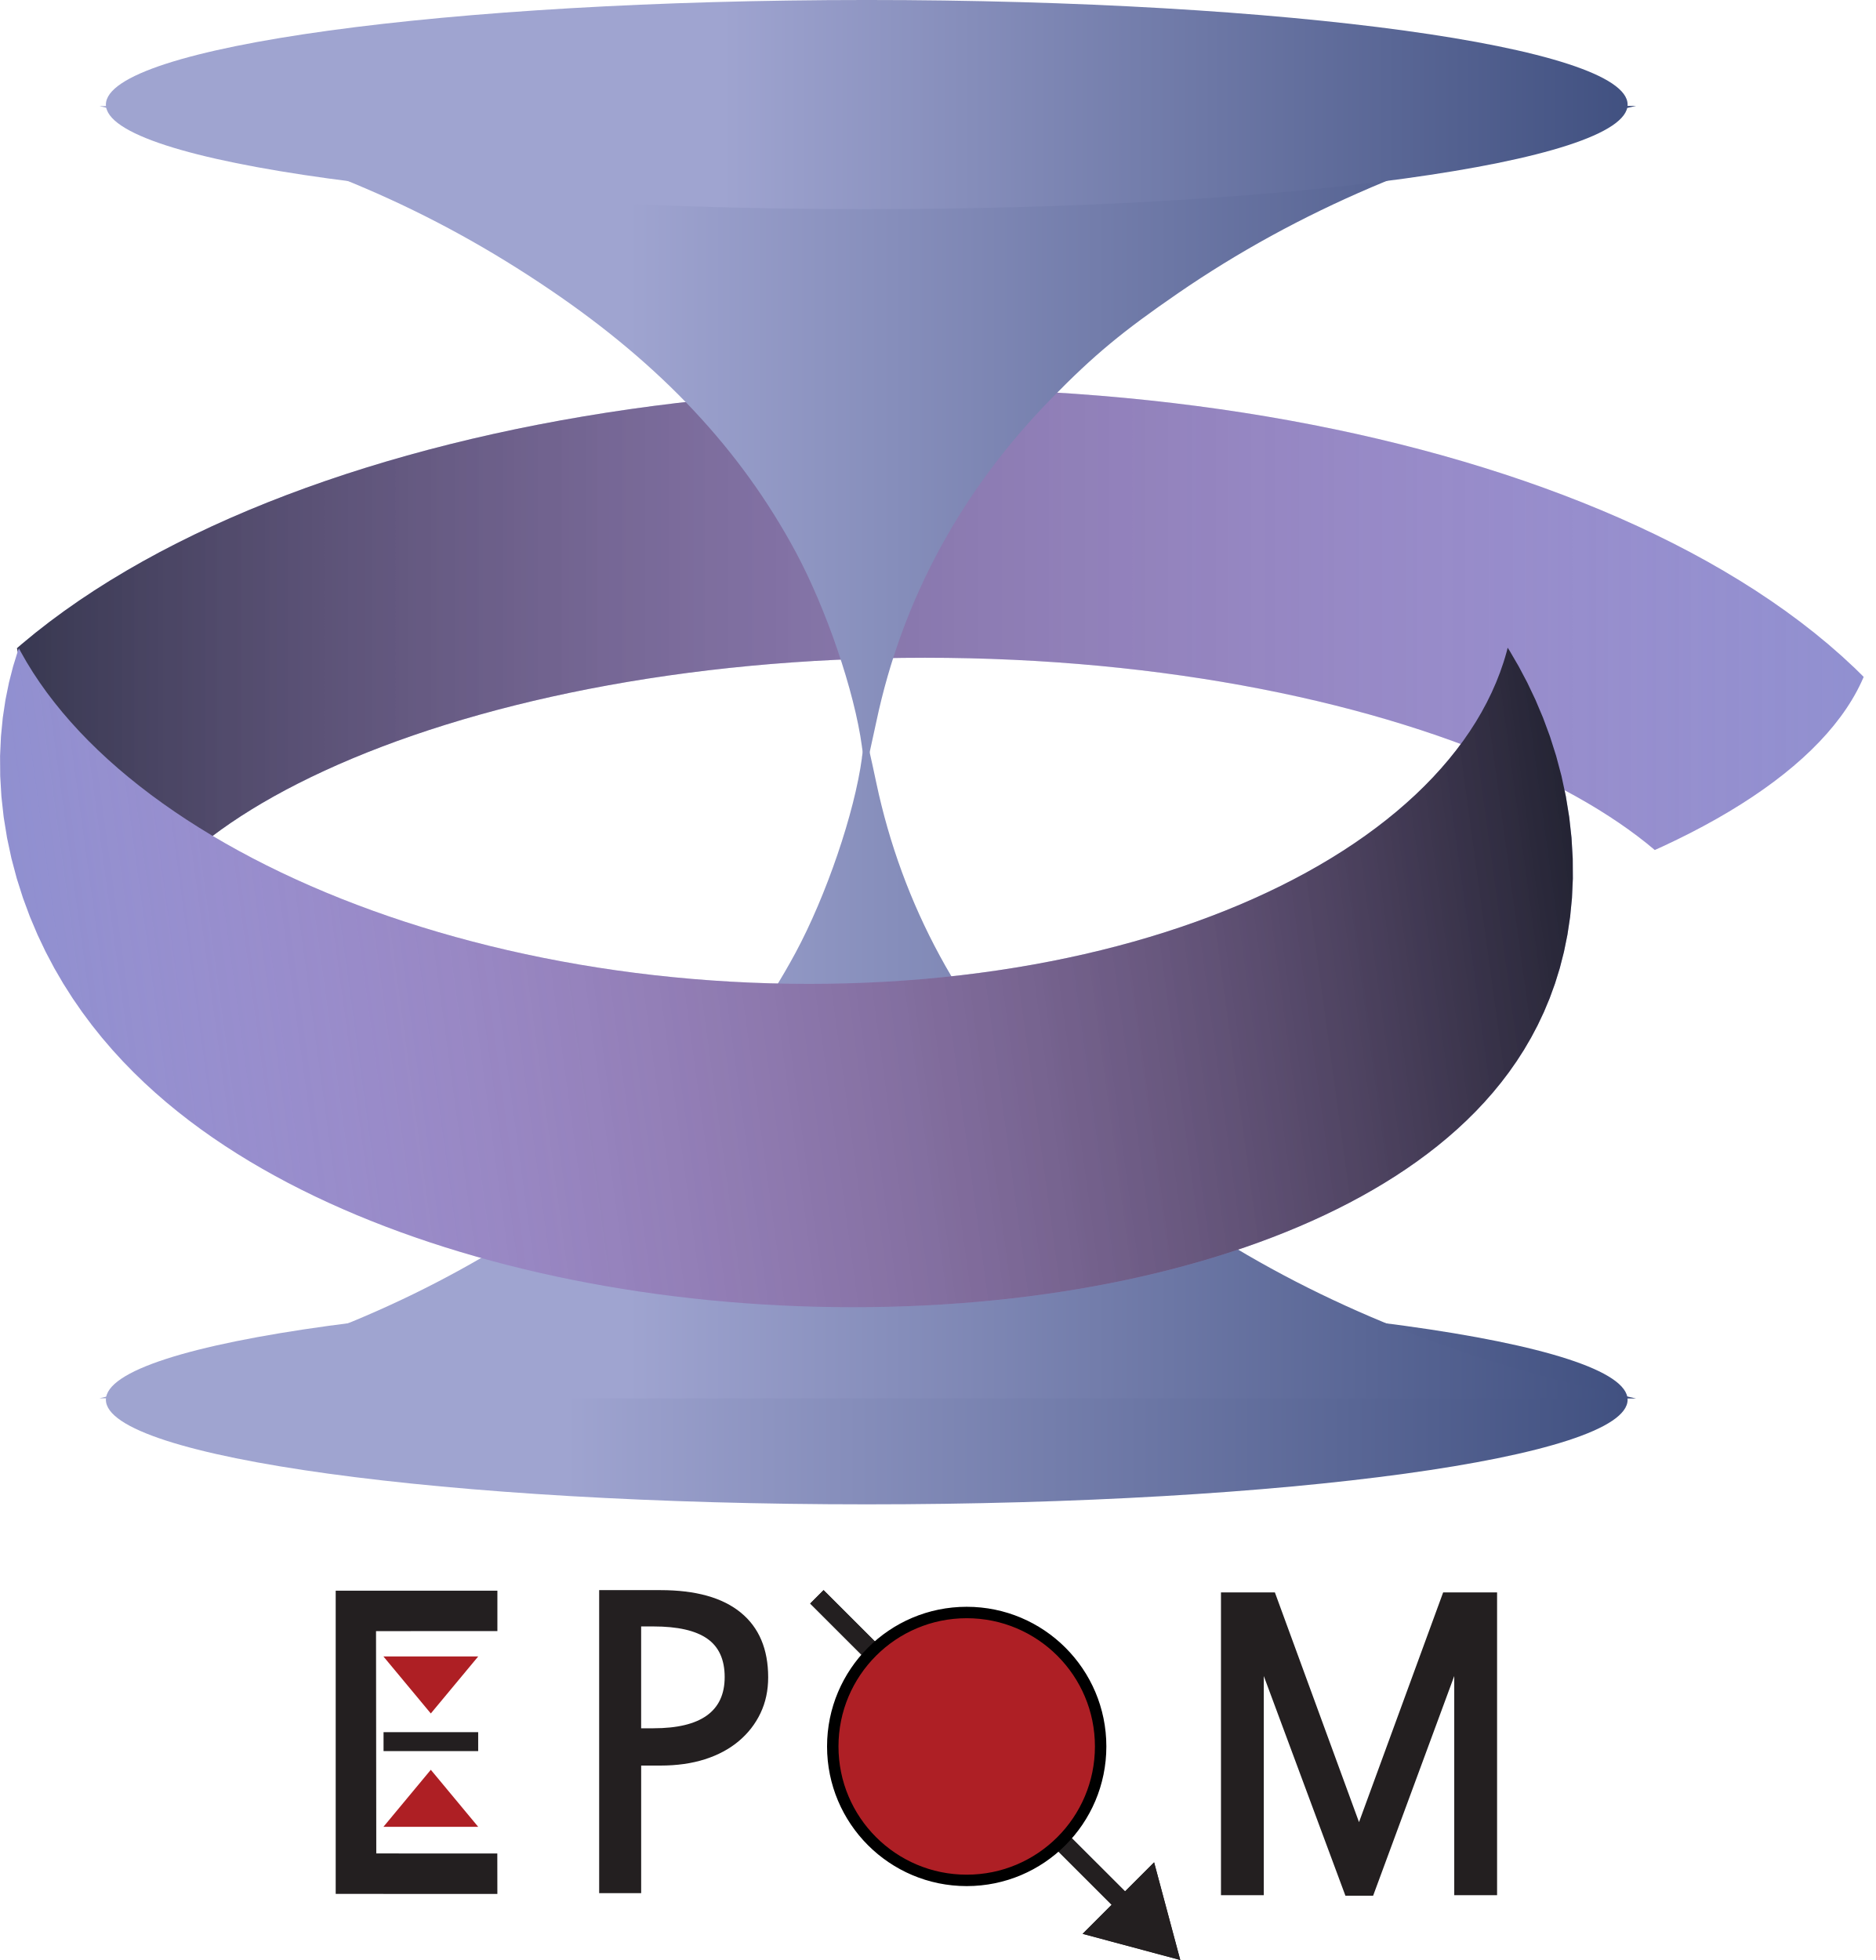
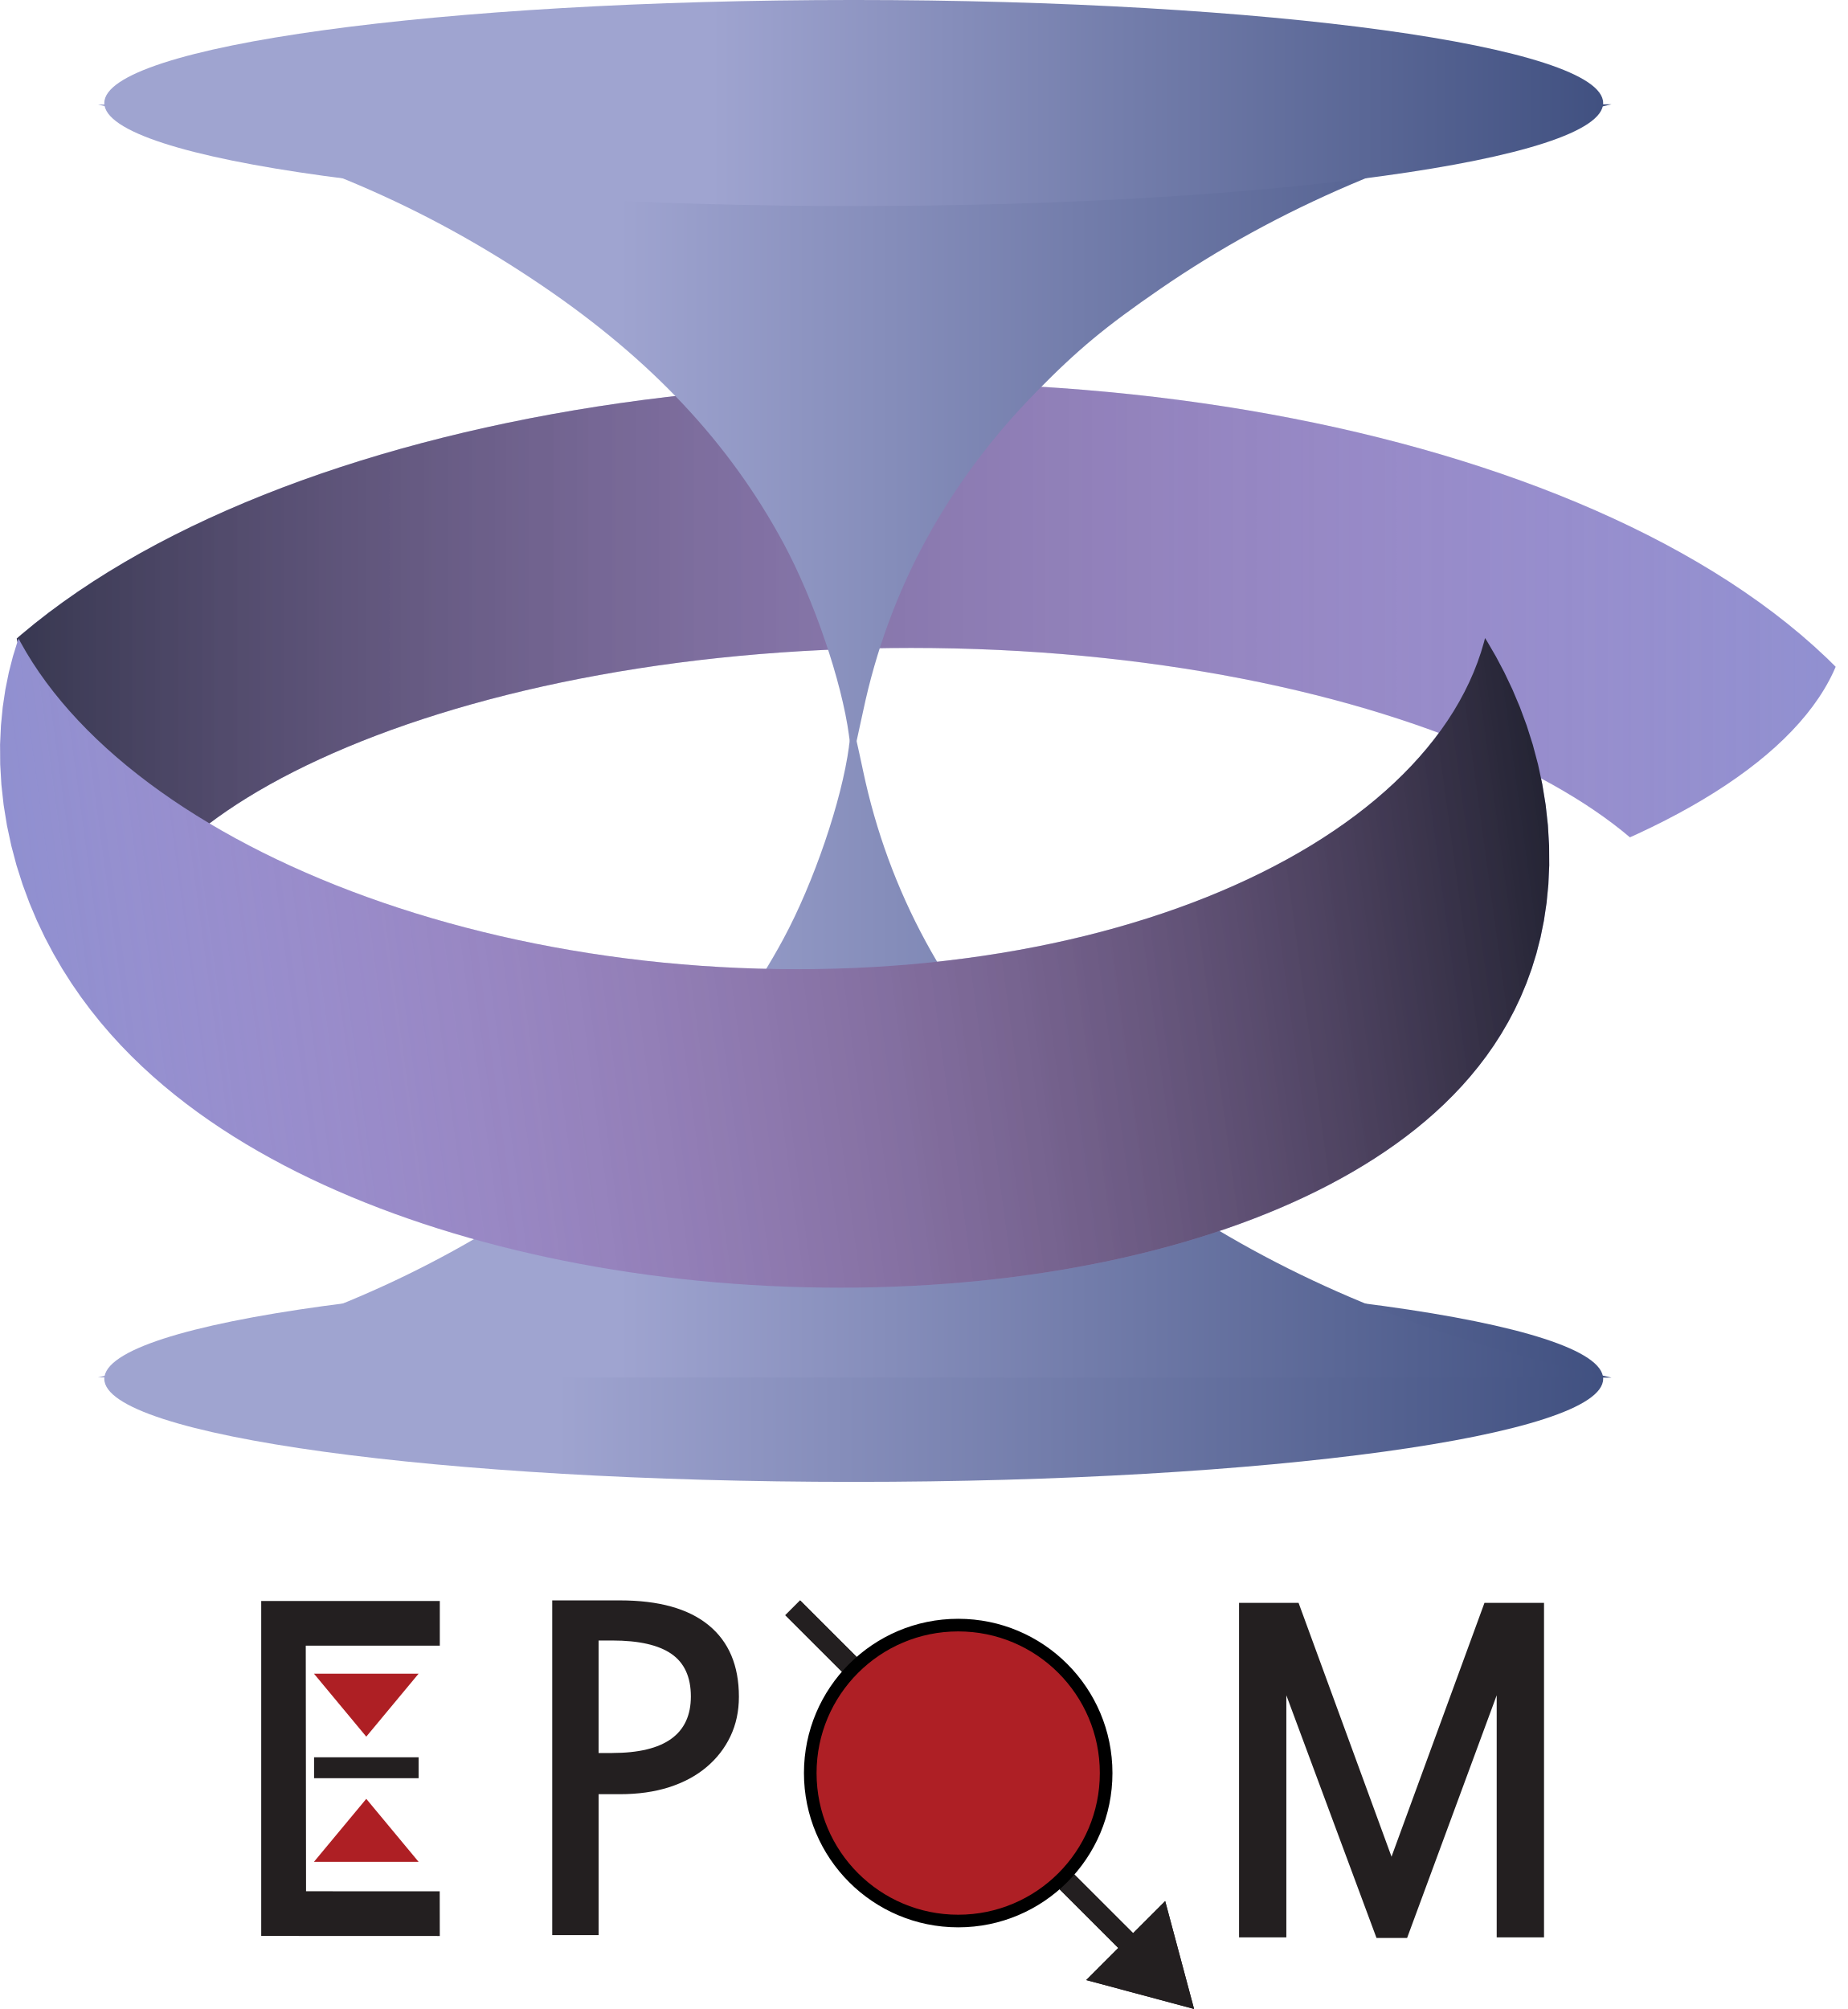
- <svg xmlns="http://www.w3.org/2000/svg" xmlns:xlink="http://www.w3.org/1999/xlink" width="34.851mm" height="36.413mm" viewBox="0 0 34.851 36.413" version="1.1" id="svg78346" xml:space="preserve">
+ <svg xmlns="http://www.w3.org/2000/svg" xmlns:xlink="http://www.w3.org/1999/xlink" width="34.851mm" height="37.889mm" viewBox="0 0 34.851 37.889" version="1.1" id="svg78346" xml:space="preserve">
  <defs id="defs78343">
    <linearGradient id="linearGradient5">
      <stop style="stop-color:#9fa4d0;stop-opacity:1;" offset="0.344" id="stop4" />
      <stop style="stop-color:#405080;stop-opacity:1;" offset="1" id="stop5" />
    </linearGradient>
    <linearGradient id="linearGradient2">
      <stop style="stop-color:#9fa4d0;stop-opacity:1;" offset="0.406" id="stop1" />
      <stop style="stop-color:#405080;stop-opacity:1;" offset="1" id="stop2" />
    </linearGradient>
    <linearGradient id="linearGradient120">
      <stop style="stop-color:#ff90d0;stop-opacity:0;" offset="0" id="stop121" />
      <stop style="stop-color:#000000;stop-opacity:0.752;" offset="1" id="stop120" />
    </linearGradient>
    <linearGradient id="linearGradient115">
      <stop style="stop-color:#000000;stop-opacity:0.614;" offset="0" id="stop115" />
      <stop style="stop-color:#ff90d0;stop-opacity:0;" offset="1" id="stop116" />
    </linearGradient>
    <linearGradient id="linearGradient10">
      <stop style="stop-color:#9fa4d0;stop-opacity:1;" offset="0.344" id="stop10" />
      <stop style="stop-color:#405080;stop-opacity:1;" offset="1" id="stop11" />
    </linearGradient>
    <linearGradient id="linearGradient8">
      <stop style="stop-color:#9fa4d0;stop-opacity:1;" offset="0.304" id="stop8" />
      <stop style="stop-color:#405080;stop-opacity:1;" offset="1" id="stop9" />
    </linearGradient>
    <clipPath clipPathUnits="userSpaceOnUse" id="clipPath78421">
      <rect style="opacity:1;fill:none;fill-opacity:1;stroke:#000000;stroke-width:0.908;stroke-dasharray:none;stroke-dashoffset:0;stroke-opacity:1" id="rect78423" width="63.282" height="32.67" x="83.328" y="90.042" />
    </clipPath>
    <clipPath clipPathUnits="userSpaceOnUse" id="clipPath2827">
      <rect style="opacity:1;fill:none;fill-opacity:1;stroke:#505050;stroke-width:0.967;stroke-dasharray:none;stroke-opacity:1" id="rect2829" width="38.765" height="34.169" x="96.461" y="88.725" />
    </clipPath>
    <linearGradient xlink:href="#linearGradient2" id="linearGradient9" x1="132.883" y1="78.349" x2="153.547" y2="78.349" gradientUnits="userSpaceOnUse" gradientTransform="matrix(1.383252,0,0,1.001106,71.28313,-11.53542)" />
    <linearGradient xlink:href="#linearGradient5" id="linearGradient11" x1="140.053" y1="-15.917" x2="213.468" y2="-15.917" gradientUnits="userSpaceOnUse" gradientTransform="matrix(0.3889124,0,0,0.2644303,200.6613,77.27055)" />
    <linearGradient xlink:href="#linearGradient10" id="linearGradient16" gradientUnits="userSpaceOnUse" x1="140.053" y1="-15.917" x2="213.468" y2="-15.917" gradientTransform="matrix(0.3889124,0,0,-0.2644303,200.6613,80.59183)" />
    <linearGradient xlink:href="#linearGradient8" id="linearGradient17" gradientUnits="userSpaceOnUse" gradientTransform="matrix(1.383252,0,0,1.001106,71.28314,-169.3978)" x1="132.883" y1="78.349" x2="153.547" y2="78.349" />
    <clipPath clipPathUnits="userSpaceOnUse" id="clipPath50">
      <rect style="fill:none;stroke:#54487d;stroke-width:0.108;stroke-dasharray:none;stroke-opacity:1" id="rect50" width="43.915" height="17.744" x="150.093" y="142.863" />
    </clipPath>
    <clipPath clipPathUnits="userSpaceOnUse" id="clipPath51">
      <rect style="fill:none;stroke:#54487d;stroke-width:0.108;stroke-dasharray:none;stroke-opacity:1" id="rect51" width="43.915" height="17.744" x="150.344" y="108.007" />
    </clipPath>
    <clipPath clipPathUnits="userSpaceOnUse" id="clipPath52">
      <rect style="fill:none;stroke:#54487d;stroke-width:0.2;stroke-dasharray:none;stroke-opacity:1" id="rect53" width="45.271" height="13.987" x="146.579" y="142.08" />
    </clipPath>
    <clipPath clipPathUnits="userSpaceOnUse" id="clipPath55">
      <rect style="fill:none;stroke:#54487d;stroke-width:0.1;stroke-dasharray:none;stroke-opacity:1" id="rect55" width="34.674" height="16.359" x="156.968" y="109.477" />
    </clipPath>
    <clipPath clipPathUnits="userSpaceOnUse" id="clipPath52-7">
      <rect style="fill:none;stroke:#54487d;stroke-width:0.2;stroke-dasharray:none;stroke-opacity:1" id="rect53-5" width="45.271" height="13.987" x="146.579" y="142.08" />
    </clipPath>
    <clipPath clipPathUnits="userSpaceOnUse" id="clipPath50-2">
      <rect style="fill:none;stroke:#54487d;stroke-width:0.108;stroke-dasharray:none;stroke-opacity:1" id="rect50-2" width="43.915" height="17.744" x="150.093" y="142.863" />
    </clipPath>
    <clipPath clipPathUnits="userSpaceOnUse" id="clipPath52-9">
      <rect style="fill:none;stroke:#54487d;stroke-width:0.2;stroke-dasharray:none;stroke-opacity:1" id="rect53-7" width="45.271" height="13.987" x="146.579" y="142.08" />
    </clipPath>
    <clipPath clipPathUnits="userSpaceOnUse" id="clipPath62">
      <rect style="fill:none;stroke:#54487d;stroke-width:0.2;stroke-dasharray:none;stroke-opacity:1" id="rect63" width="44.294" height="17.501" x="153.532" y="112.694" />
    </clipPath>
    <clipPath clipPathUnits="userSpaceOnUse" id="clipPath63">
      <rect style="fill:none;stroke:#54487d;stroke-width:0.2;stroke-dasharray:none;stroke-opacity:1" id="rect64" width="44.294" height="17.501" x="153.532" y="112.694" />
    </clipPath>
    <clipPath clipPathUnits="userSpaceOnUse" id="clipPath65">
      <rect style="fill:none;stroke:#54487d;stroke-width:0.102;stroke-dasharray:none;stroke-opacity:1" id="rect66" width="37.46" height="13.742" x="154.324" y="133.877" transform="matrix(0.9996307,0.02717521,0.1599049,0.9871324,0,0)" />
    </clipPath>
    <clipPath clipPathUnits="userSpaceOnUse" id="clipPath70">
      <rect style="fill:none;stroke:#000000;stroke-width:0.105;stroke-dasharray:none;stroke-opacity:1" id="rect70" width="34.71" height="13.38" x="158.832" y="87.69" transform="matrix(0.9945025,0.1047129,-0.129014,0.9916428,0,0)" />
    </clipPath>
    <clipPath clipPathUnits="userSpaceOnUse" id="clipPath71">
      <rect style="fill:none;stroke:#000000;stroke-width:0.078;stroke-dasharray:none;stroke-opacity:1" id="rect72" width="26.192" height="3.522" x="148.907" y="117.716" />
    </clipPath>
    <clipPath clipPathUnits="userSpaceOnUse" id="clipPath73">
      <rect style="fill:none;stroke:#000000;stroke-width:0.1;stroke-dasharray:none;stroke-opacity:1" id="rect74" width="32.09" height="8.711" x="152.735" y="104.476" transform="matrix(0.99847,-0.05529568,0.04117263,0.999152,0,0)" />
    </clipPath>
    <clipPath clipPathUnits="userSpaceOnUse" id="clipPath75">
      <rect style="fill:none;stroke:#000000;stroke-width:0.102;stroke-dasharray:none;stroke-opacity:1" id="rect76" width="36.1" height="8.156" x="131.779" y="136.052" transform="matrix(0.9869562,-0.1609892,0.1727181,0.9849713,0,0)" />
    </clipPath>
    <clipPath clipPathUnits="userSpaceOnUse" id="clipPath84">
      <rect style="fill:none;fill-opacity:1;stroke:#000000;stroke-width:0.1;stroke-dasharray:none;stroke-opacity:1" id="rect85" width="83.987" height="28.219" x="204.911" y="94.817" />
    </clipPath>
    <clipPath clipPathUnits="userSpaceOnUse" id="clipPath85">
      <rect style="fill:none;fill-opacity:1;stroke:#000000;stroke-width:0.1;stroke-dasharray:none;stroke-opacity:1" id="rect86" width="83.987" height="28.219" x="204.911" y="94.817" />
    </clipPath>
    <clipPath clipPathUnits="userSpaceOnUse" id="clipPath85-4">
      <rect style="fill:none;fill-opacity:1;stroke:#000000;stroke-width:0.1;stroke-dasharray:none;stroke-opacity:1" id="rect86-7" width="83.987" height="28.219" x="204.911" y="94.817" />
    </clipPath>
    <clipPath clipPathUnits="userSpaceOnUse" id="clipPath84-8">
      <rect style="fill:none;fill-opacity:1;stroke:#000000;stroke-width:0.1;stroke-dasharray:none;stroke-opacity:1" id="rect85-4" width="83.987" height="28.219" x="204.911" y="94.817" />
    </clipPath>
    <clipPath clipPathUnits="userSpaceOnUse" id="clipPath93">
      <rect style="opacity:0.609;fill:none;fill-opacity:1;stroke:#000000;stroke-width:0.115;stroke-dasharray:none;stroke-dashoffset:0;stroke-opacity:1" id="rect94" width="36.932" height="8.844" x="220.247" y="63.976" />
    </clipPath>
    <clipPath clipPathUnits="userSpaceOnUse" id="clipPath99">
      <rect style="opacity:0.557;fill:none;fill-opacity:1;stroke:#000000;stroke-width:0.094;stroke-dasharray:none;stroke-dashoffset:0;stroke-opacity:1" id="rect99" width="25.449" height="8.268" x="205.41" y="100.857" />
    </clipPath>
    <clipPath clipPathUnits="userSpaceOnUse" id="clipPath99-2">
      <rect style="opacity:0.557;fill:none;fill-opacity:1;stroke:#000000;stroke-width:0.094;stroke-dasharray:none;stroke-dashoffset:0;stroke-opacity:1" id="rect99-0" width="25.449" height="8.268" x="205.41" y="100.857" />
    </clipPath>
    <clipPath clipPathUnits="userSpaceOnUse" id="clipPath102">
      <rect style="opacity:0.55;fill:none;fill-opacity:1;stroke:#303030;stroke-width:0.096;stroke-dasharray:none;stroke-dashoffset:0;stroke-opacity:1" id="rect103" width="13.054" height="10.627" x="255.592" y="86.807" />
    </clipPath>
    <clipPath clipPathUnits="userSpaceOnUse" id="clipPath105">
      <rect style="opacity:0.55;fill:none;fill-opacity:1;stroke:#303030;stroke-width:0.141;stroke-dasharray:none;stroke-dashoffset:0;stroke-opacity:1" id="rect105" width="25.003" height="7.538" x="254.584" y="84.895" />
    </clipPath>
    <clipPath clipPathUnits="userSpaceOnUse" id="clipPath110">
      <rect style="opacity:1;fill:none;fill-opacity:1;stroke:#5290d0;stroke-width:0.088;stroke-dasharray:none;stroke-dashoffset:0;stroke-opacity:1" id="rect111" width="25.173" height="7.981" x="263.311" y="55.439" />
    </clipPath>
    <clipPath clipPathUnits="userSpaceOnUse" id="clipPath113">
      <ellipse style="fill:none;fill-opacity:1;stroke:#178000;stroke-width:0.258;stroke-dasharray:none;stroke-dashoffset:0;stroke-opacity:1" id="ellipse113" cx="229.943" cy="61.849" rx="17.296" ry="6.631" />
    </clipPath>
    <clipPath clipPathUnits="userSpaceOnUse" id="clipPath114">
      <ellipse style="display:none;fill:none;fill-opacity:1;stroke:#178000;stroke-width:0.258;stroke-dasharray:none;stroke-dashoffset:0;stroke-opacity:1" id="ellipse114" cx="229.938" cy="61.569" rx="17.296" ry="6.631" />
    </clipPath>
    <linearGradient xlink:href="#linearGradient115" id="linearGradient116" x1="212.647" y1="63.023" x2="247.239" y2="63.023" gradientUnits="userSpaceOnUse" />
    <clipPath clipPathUnits="userSpaceOnUse" id="clipPath114-6">
      <ellipse style="display:none;fill:none;fill-opacity:1;stroke:#178000;stroke-width:0.258;stroke-dasharray:none;stroke-dashoffset:0;stroke-opacity:1" id="ellipse114-5" cx="229.938" cy="61.569" rx="17.296" ry="6.631" />
      <path id="lpe_path-effect114-6" style="fill:none;fill-opacity:1;stroke:#178000;stroke-width:0.258;stroke-dasharray:none;stroke-dashoffset:0;stroke-opacity:1" class="powerclip" d="m 207.186,53.046 h 45.515 v 25.153 h -45.515 z m 40.048,8.523 a 17.296,6.631 0 0 0 -17.296,-6.631 17.296,6.631 0 0 0 -17.296,6.631 17.296,6.631 0 0 0 17.296,6.631 17.296,6.631 0 0 0 17.296,-6.631 z" />
    </clipPath>
    <clipPath clipPathUnits="userSpaceOnUse" id="clipath_lpe_path-effect114-9">
      <path id="lpe_path-effect114-9" style="fill:none;fill-opacity:1;stroke:#178000;stroke-width:0.258;stroke-dasharray:none;stroke-dashoffset:0;stroke-opacity:1" class="powerclip" d="m 207.186,53.046 h 45.515 v 25.153 h -45.515 z m 40.048,8.523 a 17.296,6.631 0 0 0 -17.296,-6.631 17.296,6.631 0 0 0 -17.296,6.631 17.296,6.631 0 0 0 17.296,6.631 17.296,6.631 0 0 0 17.296,-6.631 z" />
    </clipPath>
    <clipPath clipPathUnits="userSpaceOnUse" id="clipath_lpe_path-effect120">
      <ellipse style="display:none;fill:none;fill-opacity:1;stroke:#178000;stroke-width:0.258;stroke-dasharray:none;stroke-dashoffset:0;stroke-opacity:1" id="ellipse120" cx="229.938" cy="61.569" rx="17.296" ry="6.631" />
    </clipPath>
    <clipPath clipPathUnits="userSpaceOnUse" id="clipPath114-7">
      <ellipse style="display:none;fill:none;fill-opacity:1;stroke:#178000;stroke-width:0.258;stroke-dasharray:none;stroke-dashoffset:0;stroke-opacity:1" id="ellipse114-4" cx="229.938" cy="61.569" rx="17.296" ry="6.631" />
      <path id="lpe_path-effect114-5" style="fill:none;fill-opacity:1;stroke:#178000;stroke-width:0.258;stroke-dasharray:none;stroke-dashoffset:0;stroke-opacity:1" class="powerclip" d="m 207.186,53.046 h 45.515 v 25.153 h -45.515 z m 40.048,8.523 a 17.296,6.631 0 0 0 -17.296,-6.631 17.296,6.631 0 0 0 -17.296,6.631 17.296,6.631 0 0 0 17.296,6.631 17.296,6.631 0 0 0 17.296,-6.631 z" />
    </clipPath>
    <clipPath clipPathUnits="userSpaceOnUse" id="clipath_lpe_path-effect120-4">
      <ellipse style="display:none;fill:none;fill-opacity:1;stroke:#178000;stroke-width:0.258;stroke-dasharray:none;stroke-dashoffset:0;stroke-opacity:1" id="ellipse120-4" cx="229.938" cy="61.569" rx="17.296" ry="6.631" />
      <path id="lpe_path-effect120-3" style="fill:none;fill-opacity:1;stroke:#178000;stroke-width:0.258;stroke-dasharray:none;stroke-dashoffset:0;stroke-opacity:1" class="powerclip" d="m 207.186,53.046 h 45.515 v 25.153 h -45.515 z m 40.048,8.523 a 17.296,6.631 0 0 0 -17.296,-6.631 17.296,6.631 0 0 0 -17.296,6.631 17.296,6.631 0 0 0 17.296,6.631 17.296,6.631 0 0 0 17.296,-6.631 z" />
    </clipPath>
    <clipPath clipPathUnits="userSpaceOnUse" id="clipath_lpe_path-effect114-2">
      <ellipse style="display:none;fill:none;fill-opacity:1;stroke:#178000;stroke-width:0.258;stroke-dasharray:none;stroke-dashoffset:0;stroke-opacity:1" id="ellipse121" cx="229.938" cy="61.569" rx="17.296" ry="6.631" />
    </clipPath>
    <clipPath clipPathUnits="userSpaceOnUse" id="clipath_lpe_path-effect120-0">
      <ellipse style="display:none;fill:none;fill-opacity:1;stroke:#178000;stroke-width:0.258;stroke-dasharray:none;stroke-dashoffset:0;stroke-opacity:1" id="ellipse122" cx="229.938" cy="61.569" rx="17.296" ry="6.631" />
    </clipPath>
    <clipPath clipPathUnits="userSpaceOnUse" id="clipPath114-75">
      <ellipse style="display:none;fill:none;fill-opacity:1;stroke:#178000;stroke-width:0.258;stroke-dasharray:none;stroke-dashoffset:0;stroke-opacity:1" id="ellipse114-3" cx="229.938" cy="61.569" rx="17.296" ry="6.631" />
      <path id="lpe_path-effect114-56" style="fill:none;fill-opacity:1;stroke:#178000;stroke-width:0.258;stroke-dasharray:none;stroke-dashoffset:0;stroke-opacity:1" class="powerclip" d="m 207.186,53.046 h 45.515 v 25.153 h -45.515 z m 40.048,8.523 a 17.296,6.631 0 0 0 -17.296,-6.631 17.296,6.631 0 0 0 -17.296,6.631 17.296,6.631 0 0 0 17.296,6.631 17.296,6.631 0 0 0 17.296,-6.631 z" />
    </clipPath>
    <linearGradient xlink:href="#linearGradient120" id="linearGradient121-1" x1="212.186" y1="65.623" x2="247.7" y2="65.623" gradientUnits="userSpaceOnUse" />
    <clipPath clipPathUnits="userSpaceOnUse" id="clipath_lpe_path-effect120-09">
      <ellipse style="display:none;fill:none;fill-opacity:1;stroke:#178000;stroke-width:0.258;stroke-dasharray:none;stroke-dashoffset:0;stroke-opacity:1" id="ellipse120-3" cx="229.938" cy="61.569" rx="17.296" ry="6.631" />
      <path id="lpe_path-effect120-6" style="fill:none;fill-opacity:1;stroke:#178000;stroke-width:0.258;stroke-dasharray:none;stroke-dashoffset:0;stroke-opacity:1" class="powerclip" d="m 207.186,53.046 h 45.515 v 25.153 h -45.515 z m 40.048,8.523 a 17.296,6.631 0 0 0 -17.296,-6.631 17.296,6.631 0 0 0 -17.296,6.631 17.296,6.631 0 0 0 17.296,6.631 17.296,6.631 0 0 0 17.296,-6.631 z" />
    </clipPath>
    <clipPath clipPathUnits="userSpaceOnUse" id="clipath_lpe_path-effect114-29">
      <ellipse style="display:none;fill:none;fill-opacity:1;stroke:#178000;stroke-width:0.258;stroke-dasharray:none;stroke-dashoffset:0;stroke-opacity:1" id="ellipse1" cx="229.938" cy="61.569" rx="17.296" ry="6.631" d="m 247.234,61.569 a 17.296,6.631 0 0 1 -17.296,6.631 17.296,6.631 0 0 1 -17.296,-6.631 17.296,6.631 0 0 1 17.296,-6.631 17.296,6.631 0 0 1 17.296,6.631 z" />
      <path id="lpe_path-effect114-29" style="fill:none;fill-opacity:1;stroke:#178000;stroke-width:0.258;stroke-dasharray:none;stroke-dashoffset:0;stroke-opacity:1" class="powerclip" d="m 207.186,53.046 h 45.515 v 25.153 h -45.515 z m 40.048,8.523 a 17.296,6.631 0 0 0 -17.296,-6.631 17.296,6.631 0 0 0 -17.296,6.631 17.296,6.631 0 0 0 17.296,6.631 17.296,6.631 0 0 0 17.296,-6.631 z" />
    </clipPath>
    <clipPath clipPathUnits="userSpaceOnUse" id="clipath_lpe_path-effect120-06">
      <ellipse style="display:none;fill:none;fill-opacity:1;stroke:#178000;stroke-width:0.258;stroke-dasharray:none;stroke-dashoffset:0;stroke-opacity:1" id="ellipse2" cx="229.938" cy="61.569" rx="17.296" ry="6.631" d="m 247.234,61.569 a 17.296,6.631 0 0 1 -17.296,6.631 17.296,6.631 0 0 1 -17.296,-6.631 17.296,6.631 0 0 1 17.296,-6.631 17.296,6.631 0 0 1 17.296,6.631 z" />
      <path id="lpe_path-effect120-06" style="fill:none;fill-opacity:1;stroke:#178000;stroke-width:0.258;stroke-dasharray:none;stroke-dashoffset:0;stroke-opacity:1" class="powerclip" d="m 207.186,53.046 h 45.515 v 25.153 h -45.515 z m 40.048,8.523 a 17.296,6.631 0 0 0 -17.296,-6.631 17.296,6.631 0 0 0 -17.296,6.631 17.296,6.631 0 0 0 17.296,6.631 17.296,6.631 0 0 0 17.296,-6.631 z" />
    </clipPath>
  </defs>
  <g id="layer1" transform="translate(-253.2815,-64.95716)">
    <ellipse style="fill:url(#linearGradient17);fill-opacity:1;stroke:none;stroke-width:0.264;stroke-linejoin:bevel;stroke-dasharray:none;paint-order:markers stroke fill" id="path7-6" cx="269.385" cy="-90.962" rx="14.136" ry="1.943" transform="scale(1,-1)" />
    <path style="fill:url(#linearGradient16);fill-opacity:1;stroke:none;stroke-width:0.025;stroke-linejoin:bevel;stroke-dasharray:none;stroke-opacity:1;paint-order:markers stroke fill" d="m 269.296,79.034 c -0.137,1.022 -0.663,2.565 -1.238,3.631 -1.018,1.887 -2.487,3.454 -4.55,4.853 -2.212,1.501 -4.483,2.475 -7.436,3.189 l -0.944,0.228 14.276,0.002 14.276,0.002 -0.787,-0.181 c -2.944,-0.679 -5.509,-1.775 -7.726,-3.3 -1.039,-0.715 -1.556,-1.144 -2.341,-1.944 -1.685,-1.717 -2.783,-3.742 -3.264,-6.016 -0.09,-0.427 -0.175,-0.8 -0.188,-0.829 -0.013,-0.029 -0.049,0.136 -0.08,0.367 z" id="path5-9" />
    <ellipse style="fill:none;fill-opacity:1;stroke:#9090d0;stroke-width:5;stroke-dasharray:none;stroke-dashoffset:0;stroke-opacity:1" id="ellipse111" ry="7.948" rx="17.253" cy="68.014" cx="229.572" clip-path="url(#clipPath113)" transform="translate(40.89332,14.61083)" />
    <ellipse style="fill:none;fill-opacity:1;stroke:url(#linearGradient116);stroke-width:5;stroke-dasharray:none;stroke-dashoffset:0;stroke-opacity:1" id="ellipse115" ry="7.948" rx="17.253" cy="68.014" cx="229.572" clip-path="url(#clipPath113)" transform="translate(40.89332,14.61083)" />
    <path style="fill:url(#linearGradient11);stroke:none;stroke-width:0.025;stroke-linejoin:bevel;stroke-dasharray:none;stroke-opacity:1;paint-order:markers stroke fill" d="m 269.296,78.829 c -0.137,-1.022 -0.663,-2.565 -1.238,-3.631 -1.018,-1.887 -2.487,-3.454 -4.55,-4.853 -2.212,-1.501 -4.483,-2.475 -7.435,-3.189 l -0.944,-0.228 14.276,-0.002 14.276,-0.002 -0.787,0.181 c -2.944,0.679 -5.509,1.775 -7.726,3.3 -1.039,0.715 -1.556,1.144 -2.341,1.944 -1.685,1.717 -2.783,3.742 -3.264,6.016 -0.09,0.426 -0.175,0.8 -0.188,0.829 -0.013,0.029 -0.049,-0.136 -0.08,-0.367 z" id="path5" />
    <ellipse style="fill:url(#linearGradient9);fill-opacity:1;stroke:none;stroke-width:0.264;stroke-linejoin:bevel;stroke-dasharray:none;paint-order:markers stroke fill" id="path7" cx="269.385" cy="66.9" rx="14.136" ry="1.943" />
-     <g id="g1" transform="matrix(0.1479021,0,0,0.1479021,186.5888,88.3272)">
+     <g id="g1" transform="matrix(0.1658558,0,0,0.1658558,176.4262,88.21931)">
      <g id="g8" transform="matrix(0.2645833,0,0,0.2645833,423.1645,-77.91784)">
-         <polygon class="st2" points="286.96,483.69 331.96,483.69 309.46,510.76 " id="polygon1" />
-         <polygon class="st2" points="331.96,564.57 286.96,564.57 309.46,537.49 " id="polygon2" />
+         <polygon class="st2" points="309.46,510.76 286.96,483.69 331.96,483.69 " id="polygon1" />
+         <polygon class="st2" points="309.46,537.49 331.96,564.57 286.96,564.57 " id="polygon2" />
        <path class="st1" d="m 495.94,452.2 26.24,26.22 c -2.27,1.97 -4.4,4.1 -6.35,6.37 l -26.25,-26.23 z" id="path2" />
        <path class="st1" d="m 618.92,615.37 13.79,-13.79 -27.15,-27.13 c 2.27,-1.97 4.39,-4.09 6.36,-6.36 l 27.15,27.13 13.79,-13.79 12.42,46.36 z" id="path3" />
        <g id="g7">
          <path class="st1" d="m 283.57,577.21 57.46,0.02 0.03,19.21 -76.76,-0.03 V 452.46 h 76.77 v 19.19 l -57.62,0.01 z" id="path4" />
-           <polygon class="st1" points="495.94,452.2 639.07,595.22 652.86,581.43 665.28,627.8 618.92,615.37 632.7,601.58 489.58,458.57 " id="polygon4" />
+           <polygon class="st1" points="632.7,601.58 489.58,458.57 495.94,452.2 639.07,595.22 652.86,581.43 665.28,627.8 618.92,615.37 " id="polygon4" />
          <g id="g6">
            <rect x="287.02" y="519.63" class="st1" width="44.93" height="8.99" id="rect4" />
            <path class="st1" d="m 418.48,452.2 c 16.74,0 29.45,3.55 38.13,10.65 8.68,7.1 13.02,17.35 13.02,30.76 0,6.22 -1.21,11.89 -3.64,16.99 -2.43,5.11 -5.87,9.54 -10.32,13.28 -4.46,3.75 -9.82,6.62 -16.07,8.62 -6.26,2 -13.3,2.99 -21.12,2.99 h -9.15 v 60.56 H 389.39 V 452.2 Z m -3.29,65.58 c 22.52,0 33.79,-8.1 33.79,-24.29 0,-8.34 -2.78,-14.43 -8.33,-18.28 -5.55,-3.85 -14.04,-5.77 -25.46,-5.77 h -5.87 v 48.35 h 5.87 z" id="path5-6" />
            <circle class="st10" cx="563.89" cy="526.41" r="63.59" id="circle5" />
            <path class="st1" d="M 795.36,597.03 V 492.98 L 756.85,597.27 H 743.69 L 704.94,492.98 V 597.03 H 684.61 V 453.27 h 25.59 l 39.95,109.08 39.95,-109.08 h 25.6 v 143.76 z" id="path6" />
          </g>
        </g>
      </g>
    </g>
    <g id="g9" transform="translate(-55.61095,6.151823)">
      <g id="g2" transform="translate(12.04258,-3.05314)">
        <path style="fill:none;fill-opacity:1;stroke:#9090d0;stroke-width:5;stroke-dasharray:none;stroke-dashoffset:0;stroke-opacity:1" id="path94-1-4-6" clip-path="url(#clipath_lpe_path-effect114-29)" d="m 245.2,65.623 a 15.257,5.076 0 0 1 -15.257,5.076 15.257,5.076 0 0 1 -15.257,-5.076 15.257,5.076 0 0 1 15.257,-5.076 15.257,5.076 0 0 1 15.257,5.076 z" transform="matrix(0.8190153,0,0.1637758,1.201552,112.3875,-1.808775)" />
        <path style="fill:none;fill-opacity:1;stroke:url(#linearGradient121-1);stroke-width:5;stroke-dasharray:none;stroke-dashoffset:0;stroke-opacity:1" id="path119-1" clip-path="url(#clipath_lpe_path-effect120-06)" d="m 245.2,65.623 a 15.257,5.076 0 0 1 -15.257,5.076 15.257,5.076 0 0 1 -15.257,-5.076 15.257,5.076 0 0 1 15.257,-5.076 15.257,5.076 0 0 1 15.257,5.076 z" transform="matrix(0.8190153,0,0.1637758,1.201552,112.3875,-1.808775)" />
      </g>
    </g>
  </g>
  <style type="text/css" id="style1">
	.st0{fill:#F0F1F1;}
	.st1{fill:#231F20;}
	.st2{fill:#AE1F24;}
	.st3{fill:none;stroke:#000000;stroke-width:19.424;stroke-miterlimit:10;}
	.st4{fill:none;stroke:#000000;stroke-width:5.424;stroke-miterlimit:10;}
	.st5{fill:#AE1F25;}
	.st6{filter:url(#Adobe_OpacityMaskFilter);}
	.st7{opacity:0.75;mask:url(#SVGID_1_);}
	.st8{fill:#BAA8A9;}
	.st9{fill:#AE1F25;stroke:#AE1F25;stroke-miterlimit:10;}
	.st10{fill:#AE1F25;stroke:#000000;stroke-width:5.424;stroke-miterlimit:10;}
	.st11{filter:url(#Adobe_OpacityMaskFilter_00000176764884439763507750000012176249100768184759_);}
	.st12{opacity:0.75;mask:url(#SVGID_00000048461406293515237680000001482704873857234823_);}
</style>
</svg>
